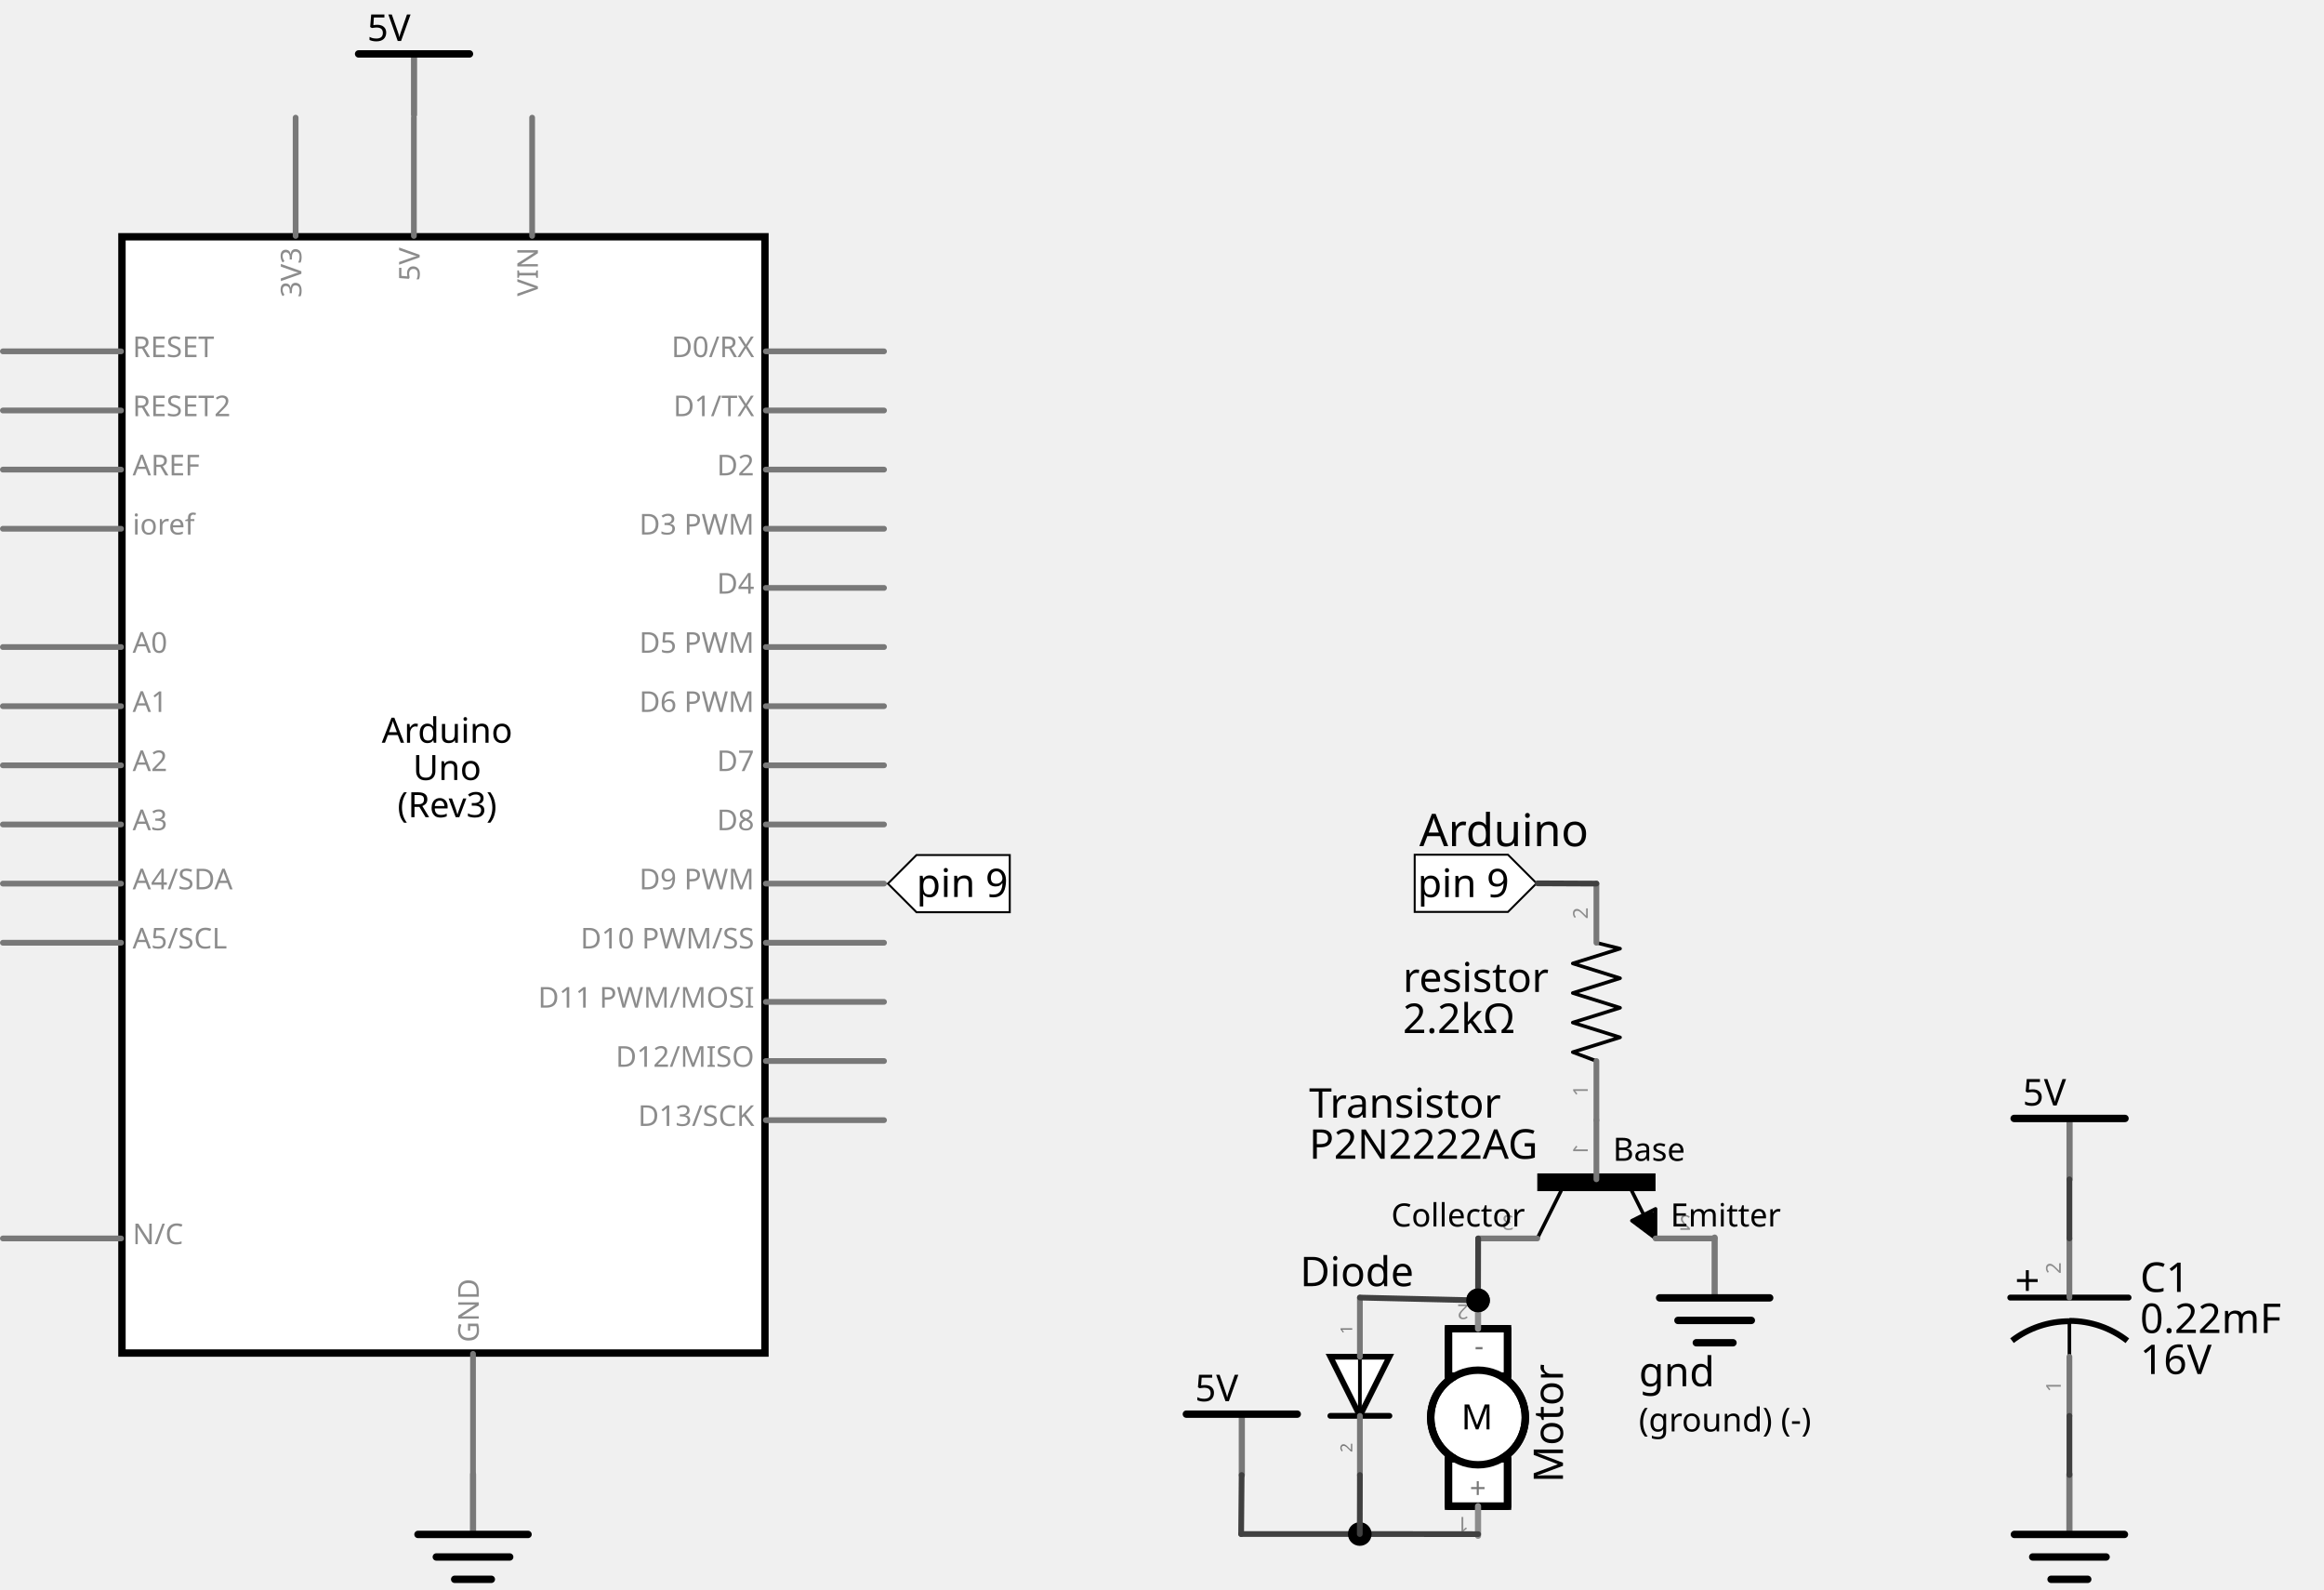
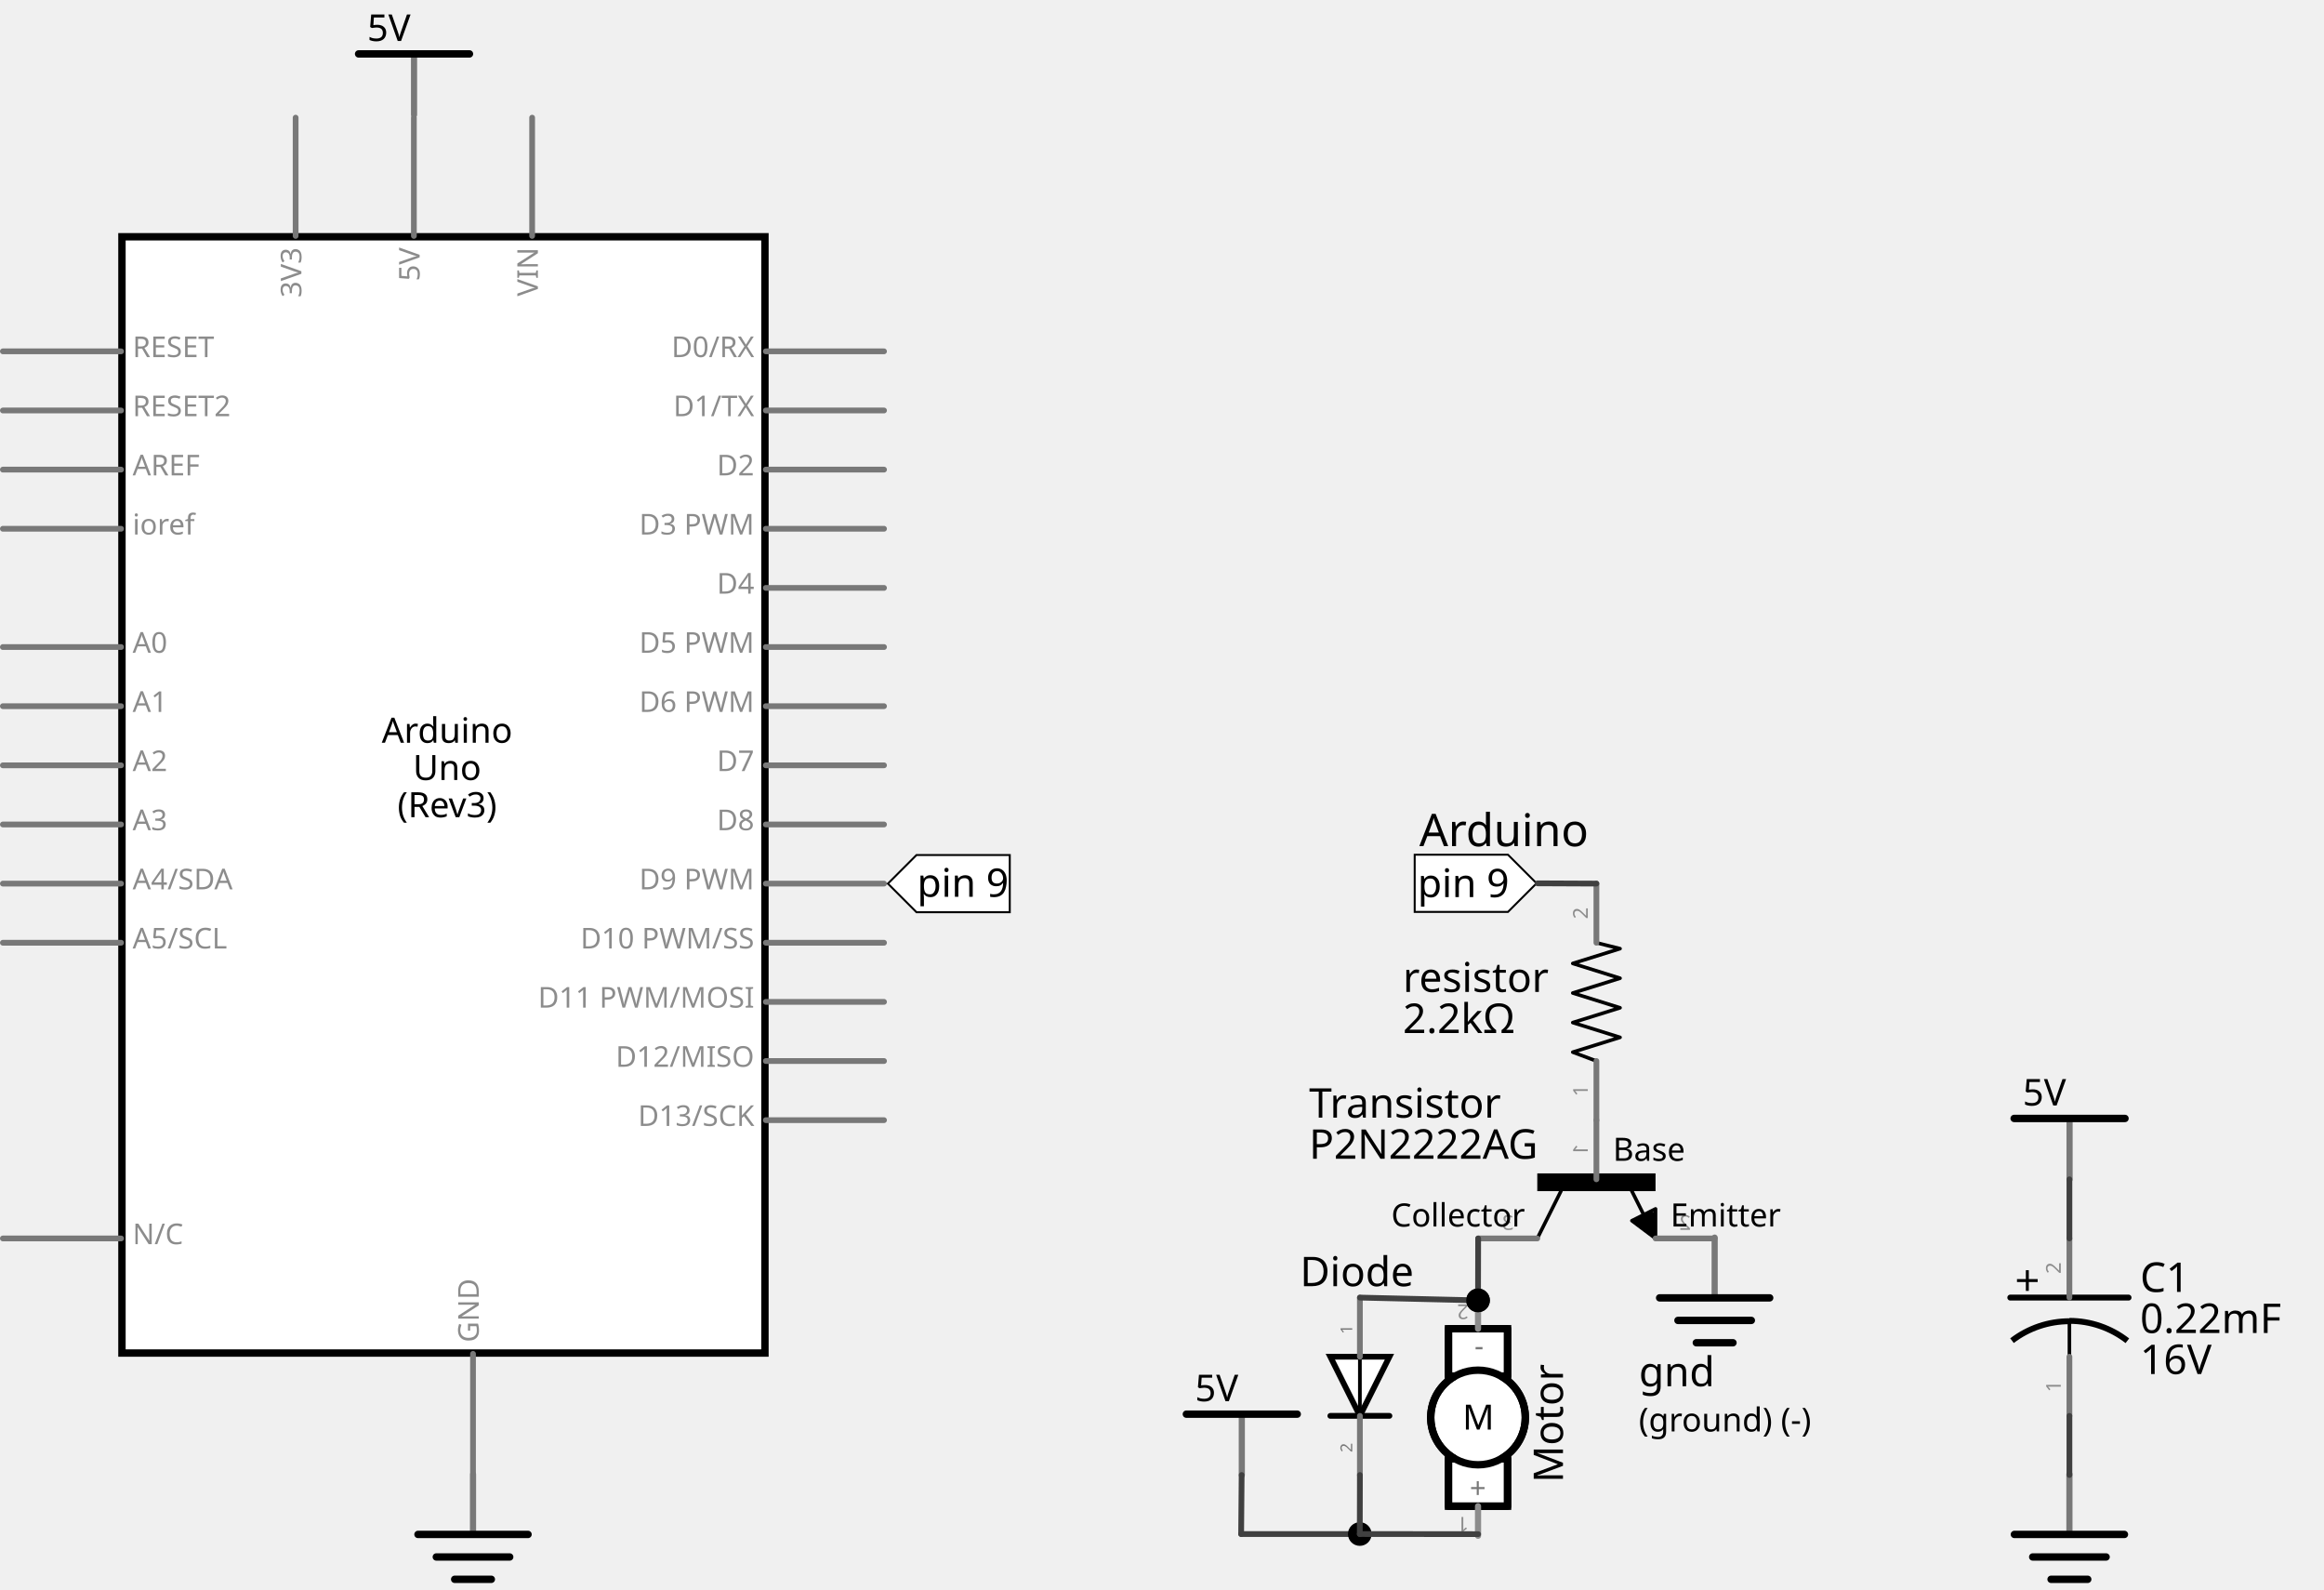
<svg xmlns="http://www.w3.org/2000/svg" version="1.2" baseProfile="tiny" width="377.335" height="257.995" viewBox="0 0 283.001 193.496">
-   <path stroke="#000" stroke-linecap="round" class="other" stroke-width=".72" d="M244.8 157.973h14.4" />
-   <path stroke="#000" stroke-linecap="round" class="other" stroke-width=".432" d="M252 160.853v4.32" />
-   <path stroke="#000" d="M252 160.808a11.492 11.492 0 0 1 7.056 2.421M245.007 163.218a11.52 11.52 0 0 1 6.993-2.365" class="other" stroke-width=".72" fill="none" />
+   <path class="other" stroke="#000" stroke-linecap="round" stroke-width=".72" d="M244.8 157.973h14.4" />
+   <path class="other" stroke="#000" stroke-linecap="round" stroke-width=".432" d="M252 160.853v4.32" />
+   <path class="other" fill="none" d="M252 160.808a11.492 11.492 0 0 1 7.056 2.421M245.007 163.218a11.52 11.52 0 0 1 6.993-2.365" stroke="#000" stroke-width=".72" />
  <path class="other" d="M245.614 155.719h2.52v.36h-2.52z" />
  <path class="other" d="M246.694 154.639h.36v2.52h-.36z" />
-   <path stroke="#787878" stroke-linecap="round" class="pin" stroke-width=".7" d="M252 150.773v7.2" />
-   <text text-anchor="middle" class="text" font-family="'Droid Sans'" stroke-width="0" font-size="2.5" fill="#8c8c8c" transform="rotate(-90 202.661 -48.288)">2</text>
-   <path stroke="#787878" stroke-linecap="round" class="pin" stroke-width=".7" d="M252 172.373v-7.2" />
-   <text text-anchor="middle" class="text" font-family="'Droid Sans'" stroke-width="0" font-size="2.5" fill="#8c8c8c" transform="rotate(-90 209.861 -41.088)">1</text>
-   <path stroke="#000" stroke-linecap="round" class="other" stroke-width=".432" d="M187.2 150.773l2.88-5.76M198.72 148.613l2.88 2.16M201.6 150.773v-3.6M201.6 147.173l-2.88 1.44M200.183 147.938l-1.746-3.492" />
-   <path stroke="#000" stroke-linecap="round" class="other" stroke-width=".72" d="M201.24 147.893v2.16M201.24 150.053l-1.8-1.44M199.44 148.613l1.44-.72M200.88 147.893v1.08M200.88 148.973l-.72-.36" />
+   <path class="pin" stroke="#787878" stroke-linecap="round" stroke-width=".7" d="M252 150.773v7.2" />
+   <text class="text" font-family="'Droid Sans'" fill="#8c8c8c" text-anchor="middle" font-size="2.5" stroke-width="0" transform="rotate(-90 202.661 -48.288)">2</text>
+   <path class="pin" stroke="#787878" stroke-linecap="round" stroke-width=".7" d="M252 172.373v-7.2" />
+   <text class="text" font-family="'Droid Sans'" fill="#8c8c8c" text-anchor="middle" font-size="2.5" stroke-width="0" transform="rotate(-90 209.861 -41.088)">1</text>
+   <path class="other" stroke="#000" stroke-linecap="round" stroke-width=".432" d="M187.2 150.773l2.88-5.76M198.72 148.613l2.88 2.16M201.6 150.773v-3.6M201.6 147.173l-2.88 1.44M200.183 147.938l-1.746-3.492" />
+   <path class="other" stroke="#000" stroke-linecap="round" stroke-width=".72" d="M201.24 147.893v2.16M201.24 150.053l-1.8-1.44M199.44 148.613l1.44-.72M200.88 147.893v1.08M200.88 148.973l-.72-.36" />
  <path class="other" d="M187.2 142.853v2.16h14.4v-2.16z" />
-   <path stroke="#787878" stroke-linecap="round" class="pin" stroke-width=".7" d="M194.4 136.373v7.2" />
-   <text text-anchor="middle" x="3.95" y="13.7" class="text" font-family="'Droid Sans'" stroke-width="0" font-size="2.5" fill="#8c8c8c" transform="matrix(0 1 1 0 179.65 136.023)">1</text>
-   <path stroke="#787878" stroke-linecap="round" class="pin" stroke-width=".7" d="M208.8 150.773h-7.2" />
-   <text text-anchor="middle" class="text" font-family="'Droid Sans'" stroke-width="0" font-size="2.5" fill="#8c8c8c" transform="matrix(-1 0 0 1 205.2 149.723)">2</text>
-   <path stroke="#787878" stroke-linecap="round" class="pin" stroke-width=".7" d="M180 150.773h7.2" />
-   <text text-anchor="middle" class="text" font-family="'Droid Sans'" stroke-width="0" font-size="2.5" fill="#8c8c8c" transform="matrix(-1 0 0 1 183.6 149.723)">3</text>
-   <path stroke="#000" stroke-linecap="round" class="interior rect" stroke-width=".9" fill="#FFF" d="M14.85 28.823h78.3v135.9h-78.3z" />
-   <path stroke="#787878" stroke-linecap="round" class="pin" stroke-width=".7" fill="none" d="M93.25 42.773h14.4" />
-   <text text-anchor="end" x="91.85" y="29.5" class="text" font-family="'Droid Sans'" stroke-width="0" font-size="3.5" fill="#8c8c8c" transform="translate(0 13.973)">D0/RX</text>
-   <path stroke="#787878" stroke-linecap="round" class="pin" stroke-width=".7" fill="none" d="M93.25 49.973h14.4" />
-   <text text-anchor="end" x="91.85" y="36.7" class="text" font-family="'Droid Sans'" stroke-width="0" font-size="3.5" fill="#8c8c8c" transform="translate(0 13.973)">D1/TX</text>
-   <path stroke="#787878" stroke-linecap="round" class="pin" stroke-width=".7" fill="none" d="M93.25 57.173h14.4" />
-   <text text-anchor="end" x="91.85" y="43.9" class="text" font-family="'Droid Sans'" stroke-width="0" font-size="3.5" fill="#8c8c8c" transform="translate(0 13.973)">D2</text>
-   <path stroke="#787878" stroke-linecap="round" class="pin" stroke-width=".7" fill="none" d="M93.25 64.373h14.4" />
-   <text text-anchor="end" x="91.85" y="51.1" class="text" font-family="'Droid Sans'" stroke-width="0" font-size="3.5" fill="#8c8c8c" transform="translate(0 13.973)">D3 PWM</text>
-   <path stroke="#787878" stroke-linecap="round" class="pin" stroke-width=".7" fill="none" d="M93.25 71.573h14.4" />
-   <text text-anchor="end" x="91.85" y="58.3" class="text" font-family="'Droid Sans'" stroke-width="0" font-size="3.5" fill="#8c8c8c" transform="translate(0 13.973)">D4</text>
-   <path stroke="#787878" stroke-linecap="round" class="pin" stroke-width=".7" fill="none" d="M93.25 78.773h14.4" />
-   <text text-anchor="end" x="91.85" y="65.5" class="text" font-family="'Droid Sans'" stroke-width="0" font-size="3.5" fill="#8c8c8c" transform="translate(0 13.973)">D5 PWM</text>
-   <path stroke="#787878" stroke-linecap="round" class="pin" stroke-width=".7" fill="none" d="M93.25 85.973h14.4" />
-   <text text-anchor="end" x="91.85" y="72.7" class="text" font-family="'Droid Sans'" stroke-width="0" font-size="3.5" fill="#8c8c8c" transform="translate(0 13.973)">D6 PWM</text>
-   <path stroke="#787878" stroke-linecap="round" class="pin" stroke-width=".7" fill="none" d="M93.25 93.173h14.4" />
-   <text text-anchor="end" x="91.85" y="79.9" class="text" font-family="'Droid Sans'" stroke-width="0" font-size="3.5" fill="#8c8c8c" transform="translate(0 13.973)">D7</text>
-   <path stroke="#787878" stroke-linecap="round" class="pin" stroke-width=".7" fill="none" d="M93.25 100.373h14.4" />
-   <text text-anchor="end" x="91.85" y="87.1" class="text" font-family="'Droid Sans'" stroke-width="0" font-size="3.5" fill="#8c8c8c" transform="translate(0 13.973)">D8</text>
-   <path stroke="#787878" stroke-linecap="round" class="pin" stroke-width=".7" fill="none" d="M93.25 107.573h14.4" />
-   <text text-anchor="end" x="91.85" y="94.3" class="text" font-family="'Droid Sans'" stroke-width="0" font-size="3.5" fill="#8c8c8c" transform="translate(0 13.973)">D9 PWM</text>
-   <path stroke="#787878" stroke-linecap="round" class="pin" stroke-width=".7" fill="none" d="M93.25 114.773h14.4" />
-   <text text-anchor="end" x="91.85" y="101.5" class="text" font-family="'Droid Sans'" stroke-width="0" font-size="3.5" fill="#8c8c8c" transform="translate(0 13.973)">D10 PWM/SS</text>
-   <path stroke="#787878" stroke-linecap="round" class="pin" stroke-width=".7" fill="none" d="M93.25 121.973h14.4" />
-   <text text-anchor="end" x="91.85" y="108.7" class="text" font-family="'Droid Sans'" stroke-width="0" font-size="3.5" fill="#8c8c8c" transform="translate(0 13.973)">D11 PWM/MOSI</text>
-   <path stroke="#787878" stroke-linecap="round" class="pin" stroke-width=".7" fill="none" d="M93.25 129.173h14.4" />
-   <text text-anchor="end" x="91.85" y="115.9" class="text" font-family="'Droid Sans'" stroke-width="0" font-size="3.5" fill="#8c8c8c" transform="translate(0 13.973)">D12/MISO</text>
+   <path class="pin" stroke="#787878" stroke-linecap="round" stroke-width=".7" d="M194.4 136.373v7.2" />
+   <text class="text" font-family="'Droid Sans'" fill="#8c8c8c" x="3.95" text-anchor="middle" font-size="2.5" y="13.7" stroke-width="0" transform="matrix(0 1 1 0 179.65 136.023)">1</text>
+   <path class="pin" stroke="#787878" stroke-linecap="round" stroke-width=".7" d="M208.8 150.773h-7.2" />
+   <text class="text" font-family="'Droid Sans'" fill="#8c8c8c" text-anchor="middle" font-size="2.5" stroke-width="0" transform="matrix(-1 0 0 1 205.2 149.723)">2</text>
+   <path class="pin" stroke="#787878" stroke-linecap="round" stroke-width=".7" d="M180 150.773h7.2" />
+   <text class="text" font-family="'Droid Sans'" fill="#8c8c8c" text-anchor="middle" font-size="2.5" stroke-width="0" transform="matrix(-1 0 0 1 183.6 149.723)">3</text>
+   <path class="interior rect" fill="#FFF" stroke="#000" stroke-linecap="round" stroke-width=".9" d="M14.85 28.823h78.3v135.9h-78.3z" />
+   <path class="pin" fill="none" stroke="#787878" stroke-linecap="round" stroke-width=".7" d="M93.25 42.773h14.4" />
+   <text class="text" font-family="'Droid Sans'" fill="#8c8c8c" x="91.85" text-anchor="end" font-size="3.5" y="29.5" stroke-width="0" transform="translate(0 13.973)">D0/RX</text>
+   <path class="pin" fill="none" stroke="#787878" stroke-linecap="round" stroke-width=".7" d="M93.25 49.973h14.4" />
+   <text class="text" font-family="'Droid Sans'" fill="#8c8c8c" x="91.85" text-anchor="end" font-size="3.5" y="36.7" stroke-width="0" transform="translate(0 13.973)">D1/TX</text>
+   <path class="pin" fill="none" stroke="#787878" stroke-linecap="round" stroke-width=".7" d="M93.25 57.173h14.4" />
+   <text class="text" font-family="'Droid Sans'" fill="#8c8c8c" x="91.85" text-anchor="end" font-size="3.5" y="43.9" stroke-width="0" transform="translate(0 13.973)">D2</text>
+   <path class="pin" fill="none" stroke="#787878" stroke-linecap="round" stroke-width=".7" d="M93.25 64.373h14.4" />
+   <text class="text" font-family="'Droid Sans'" fill="#8c8c8c" x="91.85" text-anchor="end" font-size="3.5" y="51.1" stroke-width="0" transform="translate(0 13.973)">D3 PWM</text>
+   <path class="pin" fill="none" stroke="#787878" stroke-linecap="round" stroke-width=".7" d="M93.25 71.573h14.4" />
+   <text class="text" font-family="'Droid Sans'" fill="#8c8c8c" x="91.85" text-anchor="end" font-size="3.5" y="58.3" stroke-width="0" transform="translate(0 13.973)">D4</text>
+   <path class="pin" fill="none" stroke="#787878" stroke-linecap="round" stroke-width=".7" d="M93.25 78.773h14.4" />
+   <text class="text" font-family="'Droid Sans'" fill="#8c8c8c" x="91.85" text-anchor="end" font-size="3.5" y="65.5" stroke-width="0" transform="translate(0 13.973)">D5 PWM</text>
+   <path class="pin" fill="none" stroke="#787878" stroke-linecap="round" stroke-width=".7" d="M93.25 85.973h14.4" />
+   <text class="text" font-family="'Droid Sans'" fill="#8c8c8c" x="91.85" text-anchor="end" font-size="3.5" y="72.7" stroke-width="0" transform="translate(0 13.973)">D6 PWM</text>
+   <path class="pin" fill="none" stroke="#787878" stroke-linecap="round" stroke-width=".7" d="M93.25 93.173h14.4" />
+   <text class="text" font-family="'Droid Sans'" fill="#8c8c8c" x="91.85" text-anchor="end" font-size="3.5" y="79.9" stroke-width="0" transform="translate(0 13.973)">D7</text>
+   <path class="pin" fill="none" stroke="#787878" stroke-linecap="round" stroke-width=".7" d="M93.25 100.373h14.4" />
+   <text class="text" font-family="'Droid Sans'" fill="#8c8c8c" x="91.85" text-anchor="end" font-size="3.5" y="87.1" stroke-width="0" transform="translate(0 13.973)">D8</text>
+   <path class="pin" fill="none" stroke="#787878" stroke-linecap="round" stroke-width=".7" d="M93.25 107.573h14.4" />
+   <text class="text" font-family="'Droid Sans'" fill="#8c8c8c" x="91.85" text-anchor="end" font-size="3.5" y="94.3" stroke-width="0" transform="translate(0 13.973)">D9 PWM</text>
+   <path class="pin" fill="none" stroke="#787878" stroke-linecap="round" stroke-width=".7" d="M93.25 114.773h14.4" />
+   <text class="text" font-family="'Droid Sans'" fill="#8c8c8c" x="91.85" text-anchor="end" font-size="3.5" y="101.5" stroke-width="0" transform="translate(0 13.973)">D10 PWM/SS</text>
+   <path class="pin" fill="none" stroke="#787878" stroke-linecap="round" stroke-width=".7" d="M93.25 121.973h14.4" />
+   <text class="text" font-family="'Droid Sans'" fill="#8c8c8c" x="91.85" text-anchor="end" font-size="3.5" y="108.7" stroke-width="0" transform="translate(0 13.973)">D11 PWM/MOSI</text>
+   <path class="pin" fill="none" stroke="#787878" stroke-linecap="round" stroke-width=".7" d="M93.25 129.173h14.4" />
+   <text class="text" font-family="'Droid Sans'" fill="#8c8c8c" x="91.85" text-anchor="end" font-size="3.5" y="115.9" stroke-width="0" transform="translate(0 13.973)">D12/MISO</text>
  <path class="pin" fill="none" d="M93.25 136.373h14.4" />
  <path class="terminal" fill="none" d="M107.65 136.023h.7v.7h-.7z" />
-   <path stroke="#787878" stroke-linecap="round" class="pin" stroke-width=".7" fill="none" d="M93.25 136.373h14.4" />
-   <text text-anchor="end" x="91.85" y="123.1" class="text" font-family="'Droid Sans'" stroke-width="0" font-size="3.5" fill="#8c8c8c" transform="translate(0 13.973)">D13/SCK</text>
+   <path class="pin" fill="none" stroke="#787878" stroke-linecap="round" stroke-width=".7" d="M93.25 136.373h14.4" />
+   <text class="text" font-family="'Droid Sans'" fill="#8c8c8c" x="91.85" text-anchor="end" font-size="3.5" y="123.1" stroke-width="0" transform="translate(0 13.973)">D13/SCK</text>
  <path class="pin" fill="none" d="M.35 42.773h14.4" />
  <path class="terminal" fill="none" d="M-.35 42.423h.7v.7h-.7z" />
-   <path stroke="#787878" stroke-linecap="round" class="pin" stroke-width=".7" fill="none" d="M.35 42.773h14.4" />
-   <text x="16.15" y="29.5" class="text" font-family="'Droid Sans'" stroke-width="0" font-size="3.5" fill="#8c8c8c" transform="translate(0 13.973)">RESET</text>
-   <path stroke="#787878" stroke-linecap="round" class="pin" stroke-width=".7" fill="none" d="M.35 49.973h14.4" />
-   <text x="16.15" y="36.7" class="text" font-family="'Droid Sans'" stroke-width="0" font-size="3.5" fill="#8c8c8c" transform="translate(0 13.973)">RESET2</text>
+   <path class="pin" fill="none" stroke="#787878" stroke-linecap="round" stroke-width=".7" d="M.35 42.773h14.4" />
+   <text class="text" font-family="'Droid Sans'" fill="#8c8c8c" x="16.15" font-size="3.5" y="29.5" stroke-width="0" transform="translate(0 13.973)">RESET</text>
+   <path class="pin" fill="none" stroke="#787878" stroke-linecap="round" stroke-width=".7" d="M.35 49.973h14.4" />
+   <text class="text" font-family="'Droid Sans'" fill="#8c8c8c" x="16.15" font-size="3.5" y="36.7" stroke-width="0" transform="translate(0 13.973)">RESET2</text>
  <path class="terminal" fill="none" d="M-.35 49.623h.7v.7h-.7z" />
-   <path stroke="#787878" stroke-linecap="round" class="pin" stroke-width=".7" fill="none" d="M.35 57.173h14.4" />
-   <text x="16.15" y="43.9" class="text" font-family="'Droid Sans'" stroke-width="0" font-size="3.5" fill="#8c8c8c" transform="translate(0 13.973)">AREF</text>
-   <path stroke="#787878" stroke-linecap="round" class="pin" stroke-width=".7" fill="none" d="M.35 64.373h14.4" />
-   <text x="16.15" y="51.1" class="text" font-family="'Droid Sans'" stroke-width="0" font-size="3.5" fill="#8c8c8c" transform="translate(0 13.973)">ioref</text>
-   <path stroke="#787878" stroke-linecap="round" class="pin" stroke-width=".7" fill="none" d="M.35 78.773h14.4" />
-   <text x="16.15" y="65.5" class="text" font-family="'Droid Sans'" stroke-width="0" font-size="3.5" fill="#8c8c8c" transform="translate(0 13.973)">A0</text>
-   <path stroke="#787878" stroke-linecap="round" class="pin" stroke-width=".7" fill="none" d="M.35 85.973h14.4" />
-   <text x="16.15" y="72.7" class="text" font-family="'Droid Sans'" stroke-width="0" font-size="3.5" fill="#8c8c8c" transform="translate(0 13.973)">A1</text>
-   <path stroke="#787878" stroke-linecap="round" class="pin" stroke-width=".7" fill="none" d="M.35 93.173h14.4" />
-   <text x="16.15" y="79.9" class="text" font-family="'Droid Sans'" stroke-width="0" font-size="3.5" fill="#8c8c8c" transform="translate(0 13.973)">A2</text>
-   <path stroke="#787878" stroke-linecap="round" class="pin" stroke-width=".7" fill="none" d="M.35 100.373h14.4" />
-   <text x="16.15" y="87.1" class="text" font-family="'Droid Sans'" stroke-width="0" font-size="3.5" fill="#8c8c8c" transform="translate(0 13.973)">A3</text>
+   <path class="pin" fill="none" stroke="#787878" stroke-linecap="round" stroke-width=".7" d="M.35 57.173h14.4" />
+   <text class="text" font-family="'Droid Sans'" fill="#8c8c8c" x="16.15" font-size="3.5" y="43.9" stroke-width="0" transform="translate(0 13.973)">AREF</text>
+   <path class="pin" fill="none" stroke="#787878" stroke-linecap="round" stroke-width=".7" d="M.35 64.373h14.4" />
+   <text class="text" font-family="'Droid Sans'" fill="#8c8c8c" x="16.15" font-size="3.5" y="51.1" stroke-width="0" transform="translate(0 13.973)">ioref</text>
+   <path class="pin" fill="none" stroke="#787878" stroke-linecap="round" stroke-width=".7" d="M.35 78.773h14.4" />
+   <text class="text" font-family="'Droid Sans'" fill="#8c8c8c" x="16.15" font-size="3.5" y="65.5" stroke-width="0" transform="translate(0 13.973)">A0</text>
+   <path class="pin" fill="none" stroke="#787878" stroke-linecap="round" stroke-width=".7" d="M.35 85.973h14.4" />
+   <text class="text" font-family="'Droid Sans'" fill="#8c8c8c" x="16.15" font-size="3.5" y="72.7" stroke-width="0" transform="translate(0 13.973)">A1</text>
+   <path class="pin" fill="none" stroke="#787878" stroke-linecap="round" stroke-width=".7" d="M.35 93.173h14.4" />
+   <text class="text" font-family="'Droid Sans'" fill="#8c8c8c" x="16.15" font-size="3.5" y="79.9" stroke-width="0" transform="translate(0 13.973)">A2</text>
+   <path class="pin" fill="none" stroke="#787878" stroke-linecap="round" stroke-width=".7" d="M.35 100.373h14.4" />
+   <text class="text" font-family="'Droid Sans'" fill="#8c8c8c" x="16.15" font-size="3.5" y="87.1" stroke-width="0" transform="translate(0 13.973)">A3</text>
  <path class="pin" fill="none" d="M.35 107.573h14.4" />
  <path class="terminal" fill="none" d="M-.35 107.223h.7v.7h-.7z" />
  <path class="pin" fill="none" d="M.35 107.573h14.4" />
  <path class="terminal" fill="none" d="M-.35 107.223h.7v.7h-.7z" />
  <path class="pin" fill="none" d="M.35 107.573h14.4M.35 107.573h14.4" />
  <path class="terminal" fill="none" d="M-.35 107.223h.7v.7h-.7z" />
  <path class="pin" fill="none" d="M.35 107.573h14.4" />
  <path class="terminal" fill="none" d="M-.35 107.223h.7v.7h-.7z" />
  <path class="pin" fill="none" d="M.35 107.573h14.4" />
  <path class="terminal" fill="none" d="M-.35 107.223h.7v.7h-.7z" />
-   <path stroke="#787878" stroke-linecap="round" class="pin" stroke-width=".7" fill="none" d="M.35 107.573h14.4" />
-   <text x="16.15" y="94.3" class="text" font-family="'Droid Sans'" stroke-width="0" font-size="3.5" fill="#8c8c8c" transform="translate(0 13.973)">A4/SDA</text>
+   <path class="pin" fill="none" stroke="#787878" stroke-linecap="round" stroke-width=".7" d="M.35 107.573h14.4" />
+   <text class="text" font-family="'Droid Sans'" fill="#8c8c8c" x="16.15" font-size="3.5" y="94.3" stroke-width="0" transform="translate(0 13.973)">A4/SDA</text>
  <path class="pin" fill="none" d="M.35 114.773h14.4" />
-   <path stroke="#787878" stroke-linecap="round" class="pin" stroke-width=".7" fill="none" d="M.35 114.773h14.4" />
-   <text x="16.15" y="101.5" class="text" font-family="'Droid Sans'" stroke-width="0" font-size="3.5" fill="#8c8c8c" transform="translate(0 13.973)">A5/SCL</text>
-   <path stroke="#787878" stroke-linecap="round" class="pin" stroke-width=".7" fill="none" d="M.35 150.773h14.4" />
-   <text x="16.15" y="137.5" class="text" font-family="'Droid Sans'" stroke-width="0" font-size="3.5" fill="#8c8c8c" transform="translate(0 13.973)">N/C</text>
+   <path class="pin" fill="none" stroke="#787878" stroke-linecap="round" stroke-width=".7" d="M.35 114.773h14.4" />
+   <text class="text" font-family="'Droid Sans'" fill="#8c8c8c" x="16.15" font-size="3.5" y="101.5" stroke-width="0" transform="translate(0 13.973)">A5/SCL</text>
+   <path class="pin" fill="none" stroke="#787878" stroke-linecap="round" stroke-width=".7" d="M.35 150.773h14.4" />
+   <text class="text" font-family="'Droid Sans'" fill="#8c8c8c" x="16.15" font-size="3.5" y="137.5" stroke-width="0" transform="translate(0 13.973)">N/C</text>
  <path class="pin" fill="none" d="M57.6 164.823v14.4M57.6 164.823v14.4M57.6 164.823v14.4" />
  <path class="terminal" fill="none" d="M57.25 179.223h.7v.7h-.7z" />
  <path class="pin" fill="none" d="M57.6 164.823v14.4" />
  <path class="terminal" fill="none" d="M57.25 179.223h.7v.7h-.7z" />
-   <path stroke="#787878" stroke-linecap="round" class="pin" stroke-width=".7" fill="none" d="M57.6 164.823v14.4" />
-   <text class="text" font-family="'Droid Sans'" stroke-width="0" font-size="3.5" fill="#8c8c8c" transform="rotate(-90 110.861 52.562)">GND</text>
-   <path stroke="#787878" stroke-linecap="round" class="pin" stroke-width=".7" fill="none" d="M36 14.323v14.4" />
-   <text text-anchor="end" class="text" font-family="'Droid Sans'" stroke-width="0" font-size="3.5" fill="#8c8c8c" transform="rotate(-90 33.411 -3.288)">3V3</text>
+   <path class="pin" fill="none" stroke="#787878" stroke-linecap="round" stroke-width=".7" d="M57.6 164.823v14.4" />
+   <text class="text" font-family="'Droid Sans'" fill="#8c8c8c" font-size="3.5" stroke-width="0" transform="rotate(-90 110.861 52.562)">GND</text>
+   <path class="pin" fill="none" stroke="#787878" stroke-linecap="round" stroke-width=".7" d="M36 14.323v14.4" />
+   <text class="text" font-family="'Droid Sans'" fill="#8c8c8c" text-anchor="end" font-size="3.5" stroke-width="0" transform="rotate(-90 33.411 -3.288)">3V3</text>
  <path class="pin" fill="none" d="M50.4 14.323v14.4" />
  <path class="terminal" fill="none" d="M50.05 13.623h.7v.7h-.7z" />
  <path class="pin" fill="none" d="M50.4 14.323v14.4" />
  <path class="terminal" fill="none" d="M50.05 13.623h.7v.7h-.7z" />
-   <path stroke="#787878" stroke-linecap="round" class="pin" stroke-width=".7" fill="none" d="M50.4 14.323v14.4" />
-   <text text-anchor="end" class="text" font-family="'Droid Sans'" stroke-width="0" font-size="3.5" fill="#8c8c8c" transform="rotate(-90 40.611 -10.488)">5V</text>
-   <path stroke="#787878" stroke-linecap="round" class="pin" stroke-width=".7" fill="none" d="M64.8 14.323v14.4" />
-   <text text-anchor="end" class="text" font-family="'Droid Sans'" stroke-width="0" font-size="3.5" fill="#8c8c8c" transform="rotate(-90 47.811 -17.688)">VIN</text>
-   <text text-anchor="middle" x="54.45" y="76.45" class="text" font-family="'Droid Sans'" stroke-width="0" font-size="4.25" transform="translate(0 13.973)">Arduino</text>
-   <text text-anchor="middle" x="54.45" y="80.983" class="text" font-family="'Droid Sans'" stroke-width="0" font-size="4.25" transform="translate(0 13.973)">Uno</text>
-   <text text-anchor="middle" x="54.45" y="85.517" class="text" font-family="'Droid Sans'" stroke-width="0" font-size="4.25" transform="translate(0 13.973)">(Rev3)</text>
-   <g>
-     <path stroke="#000" stroke-linecap="round" stroke-width=".7" fill="none" d="M169.198 172.373h-3.599M165.599 172.373h-3.601" />
-     <path stroke="#000" stroke-linecap="round" stroke-width=".7" fill="#FFF" d="M165.599 172.373l-3.601-7.2h7.2z" />
-     <path stroke="#000" stroke-linecap="round" stroke-width=".45" fill="none" d="M165.599 165.173v7.2" />
-     <path stroke="#787878" stroke-linecap="round" stroke-width=".7" fill="none" d="M165.599 179.572v-7.199" />
-     <text font-family="'Droid Sans'" font-size="2" fill="#787878" transform="rotate(-90 170.74 6.073)">2</text>
-     <path stroke="#787878" stroke-linecap="round" stroke-width=".7" fill="none" d="M165.599 157.972v7.201" />
-     <text font-family="'Droid Sans'" font-size="2" fill="#787878" transform="rotate(-90 163.54 -1.127)">1</text>
+   <path class="pin" fill="none" stroke="#787878" stroke-linecap="round" stroke-width=".7" d="M50.4 14.323v14.4" />
+   <text class="text" font-family="'Droid Sans'" fill="#8c8c8c" text-anchor="end" font-size="3.5" stroke-width="0" transform="rotate(-90 40.611 -10.488)">5V</text>
+   <path class="pin" fill="none" stroke="#787878" stroke-linecap="round" stroke-width=".7" d="M64.8 14.323v14.4" />
+   <text class="text" font-family="'Droid Sans'" fill="#8c8c8c" text-anchor="end" font-size="3.5" stroke-width="0" transform="rotate(-90 47.811 -17.688)">VIN</text>
+   <text class="text" font-family="'Droid Sans'" x="54.45" text-anchor="middle" font-size="4.25" y="76.45" stroke-width="0" transform="translate(0 13.973)">Arduino</text>
+   <text class="text" font-family="'Droid Sans'" x="54.45" text-anchor="middle" font-size="4.25" y="80.983" stroke-width="0" transform="translate(0 13.973)">Uno</text>
+   <text class="text" font-family="'Droid Sans'" x="54.45" text-anchor="middle" font-size="4.25" y="85.517" stroke-width="0" transform="translate(0 13.973)">(Rev3)</text>
+   <g>
+     <path fill="none" stroke="#000" stroke-linecap="round" stroke-width=".7" d="M169.198 172.373h-3.599M165.599 172.373h-3.601" />
+     <path fill="#FFF" stroke="#000" stroke-linecap="round" stroke-width=".7" d="M165.599 172.373l-3.601-7.2h7.2z" />
+     <path fill="none" stroke="#000" stroke-linecap="round" stroke-width=".45" d="M165.599 165.173v7.2" />
+     <path fill="none" stroke="#787878" stroke-linecap="round" stroke-width=".7" d="M165.599 179.572v-7.199" />
+     <text font-family="'Droid Sans'" fill="#787878" font-size="2" transform="rotate(-90 170.74 6.073)">2</text>
+     <path fill="none" stroke="#787878" stroke-linecap="round" stroke-width=".7" d="M165.599 157.972v7.201" />
+     <text font-family="'Droid Sans'" fill="#787878" font-size="2" transform="rotate(-90 163.54 -1.127)">1</text>
  </g>
  <g>
    <g>
-       <path stroke="#000" stroke-linecap="round" class="other" stroke-width=".432" d="M194.4 129.173l-2.88-1.08M191.52 128.093l5.76-1.8M197.28 126.293l-5.76-1.8M191.52 124.493l5.76-1.8M197.28 122.693l-5.76-1.8M191.52 120.893l5.76-1.8M197.28 119.093l-5.76-1.8M191.52 117.293l5.76-1.8M197.28 115.493l-2.88-.72" />
-       <path stroke="#787878" stroke-linecap="round" class="pin" stroke-width=".7" d="M194.4 107.573v7.2" />
-       <text text-anchor="middle" x="25.55" y="2.046" class="text" font-family="'Droid Sans'" stroke-width="0" font-size="2.5" fill="#8c8c8c" transform="rotate(-90 164.014 -27.29)">2</text>
-       <path stroke="#787878" stroke-linecap="round" class="pin" stroke-width=".7" d="M194.4 136.373v-7.2" />
-       <text text-anchor="middle" x="3.95" y="2.046" class="text" font-family="'Droid Sans'" stroke-width="0" font-size="2.5" fill="#8c8c8c" transform="rotate(-90 164.014 -27.29)">1</text>
+       <path class="other" stroke="#000" stroke-linecap="round" stroke-width=".432" d="M194.4 129.173l-2.88-1.08M191.52 128.093l5.76-1.8M197.28 126.293l-5.76-1.8M191.52 124.493l5.76-1.8M197.28 122.693l-5.76-1.8M191.52 120.893l5.76-1.8M197.28 119.093l-5.76-1.8M191.52 117.293l5.76-1.8M197.28 115.493l-2.88-.72" />
+       <path class="pin" stroke="#787878" stroke-linecap="round" stroke-width=".7" d="M194.4 107.573v7.2" />
+       <text class="text" font-family="'Droid Sans'" fill="#8c8c8c" x="25.55" text-anchor="middle" font-size="2.5" y="2.046" stroke-width="0" transform="rotate(-90 164.014 -27.29)">2</text>
+       <path class="pin" stroke="#787878" stroke-linecap="round" stroke-width=".7" d="M194.4 136.373v-7.2" />
+       <text class="text" font-family="'Droid Sans'" fill="#8c8c8c" x="3.95" text-anchor="middle" font-size="2.5" y="2.046" stroke-width="0" transform="rotate(-90 164.014 -27.29)">1</text>
    </g>
  </g>
  <g>
    <g transform="rotate(180 93.052 93.66)">
-       <path stroke="#000" d="M11.88 14.75a5.753 5.753 0 0 0-2.973-5.04h.813V3.95h-7.2v5.76h.813a5.758 5.758 0 0 0 0 10.08H2.52v5.761h7.2V19.79h-.814a5.755 5.755 0 0 0 2.974-5.04z" stroke-width=".9" fill="#FFF" />
-       <text font-family="'DroidSans'" font-size="4.25" transform="matrix(1 0 0 -1 4.32 13.3)">M</text>
-       <path stroke="#000" stroke-linecap="round" stroke-width=".9" fill="none" d="M2.52 3.95v5.76M2.52 3.95h3.6M6.12 3.95h3.6M9.72 3.95v5.76M9.72 25.551V19.79M9.72 25.551h-3.6M6.12 25.551h-3.6M2.52 25.551V19.79" />
-       <path stroke="#8C8C8C" stroke-miterlimit="10" stroke-linecap="round" stroke-width=".75" fill="none" d="M6.12.35v3.6M6.12 29.15v-3.599" />
-       <circle stroke="#000" cy="14.75" r="5.76" stroke-width=".9" fill="none" cx="6.12" />
-       <text font-family="'DroidSans'" font-size="2.5" fill="#8C8C8C" transform="translate(7.244 2.635)">1</text>
-       <text font-family="'DroidSans'" font-size="3.5" fill="#787878" transform="translate(5.152 7.39)">+</text>
-       <text font-family="'DroidSans'" font-size="2.5" fill="#8C8C8C" transform="translate(7.244 28.516)">2</text>
-       <text font-family="'DroidSans'" font-size="3.5" fill="#787878" transform="translate(5.432 24.125)">-</text>
+       <path fill="#FFF" d="M11.88 14.75a5.753 5.753 0 0 0-2.973-5.04h.813V3.95h-7.2v5.76h.813a5.758 5.758 0 0 0 0 10.08H2.52v5.761h7.2V19.79h-.814a5.755 5.755 0 0 0 2.974-5.04z" stroke="#000" stroke-width=".9" />
+       <text font-family="'DroidSans'" font-size="4.25" transform="rotate(180 4 6.638)">M</text>
+       <path fill="none" stroke="#000" stroke-linecap="round" stroke-width=".9" d="M2.52 3.95v5.76M2.52 3.95h3.6M6.12 3.95h3.6M9.72 3.95v5.76M9.72 25.551V19.79M9.72 25.551h-3.6M6.12 25.551h-3.6M2.52 25.551V19.79" />
+       <path stroke-miterlimit="10" fill="none" stroke="#8C8C8C" stroke-linecap="round" stroke-width=".75" d="M6.12.35v3.6M6.12 29.15v-3.599" />
+       <circle cx="6.12" cy="14.75" r="5.76" fill="none" stroke="#000" stroke-width=".9" />
+       <text font-family="'DroidSans'" fill="#8C8C8C" font-size="2.5" transform="translate(7.244 2.635)">1</text>
+       <text font-family="'DroidSans'" fill="#787878" font-size="3.5" transform="translate(5.152 7.39)">+</text>
+       <text font-family="'DroidSans'" fill="#8C8C8C" font-size="2.5" transform="translate(7.244 28.516)">2</text>
+       <text font-family="'DroidSans'" fill="#787878" font-size="3.5" transform="translate(5.432 24.125)">-</text>
    </g>
  </g>
  <g>
    <g fill="none">
-       <path stroke="#787878" d="M57.6 186.671v-7.2" stroke-linecap="round" stroke-width=".75" />
-       <path stroke="#000" d="M50.9 186.807h13.4M53.132 189.552h8.935M59.83 192.271h-4.463" stroke-linecap="round" stroke-width=".9" />
+       <path d="M57.6 186.671v-7.2" stroke="#787878" stroke-linecap="round" stroke-width=".75" />
+       <path d="M50.9 186.807h13.4M53.132 189.552h8.935M59.83 192.271h-4.463" stroke="#000" stroke-linecap="round" stroke-width=".9" />
    </g>
  </g>
  <g>
    <g fill="none">
-       <path stroke="#787878" d="M252 186.671v-7.2" stroke-linecap="round" stroke-width=".75" />
-       <path stroke="#000" d="M245.299 186.807h13.4M247.531 189.552h8.935M254.23 192.271h-4.464" stroke-linecap="round" stroke-width=".9" />
+       <path d="M252 186.671v-7.2" stroke="#787878" stroke-linecap="round" stroke-width=".75" />
+       <path d="M245.299 186.807h13.4M247.531 189.552h8.935M254.23 192.271h-4.464" stroke="#000" stroke-linecap="round" stroke-width=".9" />
    </g>
  </g>
  <g>
    <g fill="none">
-       <path stroke="#787878" d="M208.8 157.871v-7.2" stroke-linecap="round" stroke-width=".75" />
-       <path stroke="#000" d="M202.099 158.007h13.4M204.331 160.752h8.935M211.03 163.471h-4.464" stroke-linecap="round" stroke-width=".9" />
-     </g>
-   </g>
-   <g>
-     <path stroke="#787878" stroke-miterlimit="10" stroke-linecap="round" stroke-width=".75" fill="none" d="M252.018 136.38v7.2" />
-     <path stroke="#000" d="M245.268 136.164h13.5" stroke-linecap="round" stroke-width=".9" fill="none" />
+       <path d="M208.8 157.871v-7.2" stroke="#787878" stroke-linecap="round" stroke-width=".75" />
+       <path d="M202.099 158.007h13.4M204.331 160.752h8.935M211.03 163.471h-4.464" stroke="#000" stroke-linecap="round" stroke-width=".9" />
+     </g>
+   </g>
+   <g>
+     <path stroke-miterlimit="10" fill="none" stroke="#787878" stroke-linecap="round" stroke-width=".75" d="M252.018 136.38v7.2" />
+     <path fill="none" d="M245.268 136.164h13.5" stroke="#000" stroke-linecap="round" stroke-width=".9" />
    <text font-family="'DroidSans'" font-size="4.499" transform="translate(246.317 134.588)">5V</text>
  </g>
  <g>
-     <path stroke="#787878" stroke-miterlimit="10" stroke-linecap="round" stroke-width=".75" fill="none" d="M151.219 172.38v7.2" />
-     <path stroke="#000" d="M144.469 172.164h13.5" stroke-linecap="round" stroke-width=".9" fill="none" />
-     <text font-family="'DroidSans'" font-size="4.499" transform="translate(145.518 170.588)">5V</text>
-   </g>
-   <g>
-     <path stroke="#787878" stroke-miterlimit="10" stroke-linecap="round" stroke-width=".75" fill="none" d="M50.419 6.78v7.2" />
-     <path stroke="#000" d="M43.669 6.564h13.5" stroke-linecap="round" stroke-width=".9" fill="none" />
+     <path stroke-miterlimit="10" fill="none" stroke="#787878" stroke-linecap="round" stroke-width=".75" d="M151.218 172.38v7.2" />
+     <path fill="none" d="M144.468 172.164h13.5" stroke="#000" stroke-linecap="round" stroke-width=".9" />
+     <text font-family="'DroidSans'" font-size="4.499" transform="translate(145.517 170.588)">5V</text>
+   </g>
+   <g>
+     <path stroke-miterlimit="10" fill="none" stroke="#787878" stroke-linecap="round" stroke-width=".75" d="M50.419 6.78v7.2" />
+     <path fill="none" d="M43.669 6.564h13.5" stroke="#000" stroke-linecap="round" stroke-width=".9" />
    <text font-family="'DroidSans'" font-size="4.499" transform="translate(44.717 4.988)">5V</text>
  </g>
  <g>
    <g>
      <path fill="none" d="M183.624 103.938h3.6v7.2h-3.6z" />
-       <path stroke="#000" stroke-width=".24" fill="#fff" d="M187.111 107.538l-3.48-3.48h-11.36v6.96h11.36z" />
+       <path fill="#fff" stroke="#000" stroke-width=".24" d="M187.111 107.538l-3.48-3.48h-11.36v6.96h11.36z" />
    </g>
  </g>
  <g>
    <g>
      <path fill="none" d="M111.61 111.176h-3.6v-7.2h3.6z" />
-       <path stroke="#000" stroke-width=".24" fill="#fff" d="M108.123 107.576l3.48 3.48h11.36v-6.96h-11.36z" />
-     </g>
-   </g>
-   <g>
-     <text x=".48" y="5.28" font-family="Droid Sans" font-size="4.8" transform="translate(172.151 103.938)">pin 9</text>
-   </g>
-   <g>
-     <text font-family="Droid Sans" font-size="4.8" transform="translate(111.6 109.2)">pin 9</text>
+       <path fill="#fff" stroke="#000" stroke-width=".24" d="M108.123 107.576l3.48 3.48h11.36v-6.96h-11.36z" />
+     </g>
+   </g>
+   <g>
+     <text font-family="Droid Sans" x=".48" y="5.28" font-size="4.8" transform="translate(172.151 103.938)">pin 9</text>
+   </g>
+   <g>
+     <text font-family="Droid Sans" font-size="4.8" transform="translate(111.683 109.176)">pin 9</text>
+   </g>
+   <g>
+     <path stroke-linecap="round" stroke="#a37911" stroke-width=".4" d="M252 150.773v-7.2" />
+   </g>
+   <g>
+     <path stroke-linecap="round" stroke="#000" stroke-width=".4" d="M252 172.373v7.2" />
+   </g>
+   <g>
+     <path stroke-linecap="round" stroke="#404040" stroke-width=".7" d="M165.586 186.759h-14.447" />
+   </g>
+   <circle cx="165.586" cy="186.759" r="1.44" />
+   <g>
+     <path stroke-linecap="round" stroke="#404040" stroke-width=".7" d="M151.138 186.759l.062-7.186" />
+   </g>
+   <g>
+     <path stroke-linecap="round" stroke="#404040" stroke-width=".7" d="M180 186.773l-14.415-.015" />
+   </g>
+   <g>
+     <path stroke-linecap="round" stroke="#404040" stroke-width=".7" d="M165.586 186.759l.014-7.186" />
  </g>
  <g>
    <path stroke-linecap="round" stroke="#404040" stroke-width=".7" d="M179.985 158.312l.015-7.539" />
  </g>
  <circle cx="179.985" cy="158.312" r="1.44" />
  <g>
    <path stroke-linecap="round" stroke="#404040" stroke-width=".7" d="M208.8 150.773" />
  </g>
  <g>
    <path stroke-linecap="round" stroke="#404040" stroke-width=".7" d="M194.4 136.373" />
  </g>
  <g>
    <path stroke-linecap="round" stroke="#404040" stroke-width=".7" d="M179.985 158.312l-14.385-.339" />
  </g>
  <circle cx="179.985" cy="158.312" r="1.44" />
  <g>
    <path stroke-linecap="round" stroke="#404040" stroke-width=".7" d="M57.6 179.573" />
  </g>
  <g>
    <path stroke-linecap="round" stroke="#404040" stroke-width=".7" d="M50.4 13.973" />
  </g>
  <g>
    <path stroke-linecap="round" stroke="#404040" stroke-width=".7" d="M187.234 107.541l7.165.031" />
  </g>
  <g>
    <path stroke-linecap="round" stroke="#404040" stroke-width=".7" d="M252 179.573v-7.2" />
  </g>
  <g>
    <path stroke-linecap="round" stroke="#404040" stroke-width=".7" d="M252 143.573v7.2" />
  </g>
  <g>
    <path stroke-linecap="round" stroke="#404040" stroke-width=".7" d="M108 107.573" />
-   </g>
-   <g>
-     <path stroke-linecap="round" stroke="#404040" stroke-width=".7" d="M180 186.773l-14.415-.015" />
-   </g>
-   <g>
-     <path stroke-linecap="round" stroke="#404040" stroke-width=".7" d="M151.138 186.758l.062-7.185" />
-   </g>
-   <g>
-     <path stroke-linecap="round" stroke="#404040" stroke-width=".7" d="M165.585 186.758h-14.447" />
-   </g>
-   <circle cx="165.585" cy="186.758" r="1.44" />
-   <g>
-     <path stroke-linecap="round" stroke="#404040" stroke-width=".7" d="M165.585 186.758l.015-7.185" />
  </g>
  <g>
    <g font-size="5" font-family="'DroidSans'">
      <text y="3.75" transform="translate(170.836 117.015)">resistor<tspan font-size="5.5" x="2" y="-14">Arduino</tspan>
      </text>
      <text y="8.75" transform="translate(170.836 117.015)">2.2kΩ</text>
    </g>
  </g>
  <g>
    <text y="3.75" transform="translate(158.304 152.835)" font-size="5" font-family="'DroidSans'">Diode</text>
  </g>
  <g>
    <text y="3.75" transform="translate(199.565 165.018)" font-size="5" font-family="'DroidSans'">gnd<tspan font-size="4" x="0" y="9.25">(ground) (-)</tspan>
    </text>
  </g>
  <g>
    <g font-size="5" font-family="'DroidSans'">
      <text y="3.75" transform="translate(159.416 132.318)">Transistor<tspan font-size="3.9" x="10" y="17">Collector</tspan>
        <tspan font-size="3.9" x="37" y="9">Base</tspan>
        <tspan font-size="3.9" x="44" y="17">Emitter</tspan>
      </text>
      <text y="8.75" transform="translate(159.416 132.318)">P2N2222AG</text>
    </g>
  </g>
  <g>
    <g font-size="5" font-family="'DroidSans'">
      <text y="3.75" transform="translate(260.601 153.532)">C1</text>
      <text y="8.75" transform="translate(260.601 153.532)">0.22mF</text>
      <text y="13.75" transform="translate(260.601 153.532)">16V</text>
    </g>
  </g>
  <g>
    <text y="3.75" transform="rotate(-90 183.548 -3.03)" font-size="5" font-family="'DroidSans'">Motor</text>
  </g>
</svg>
